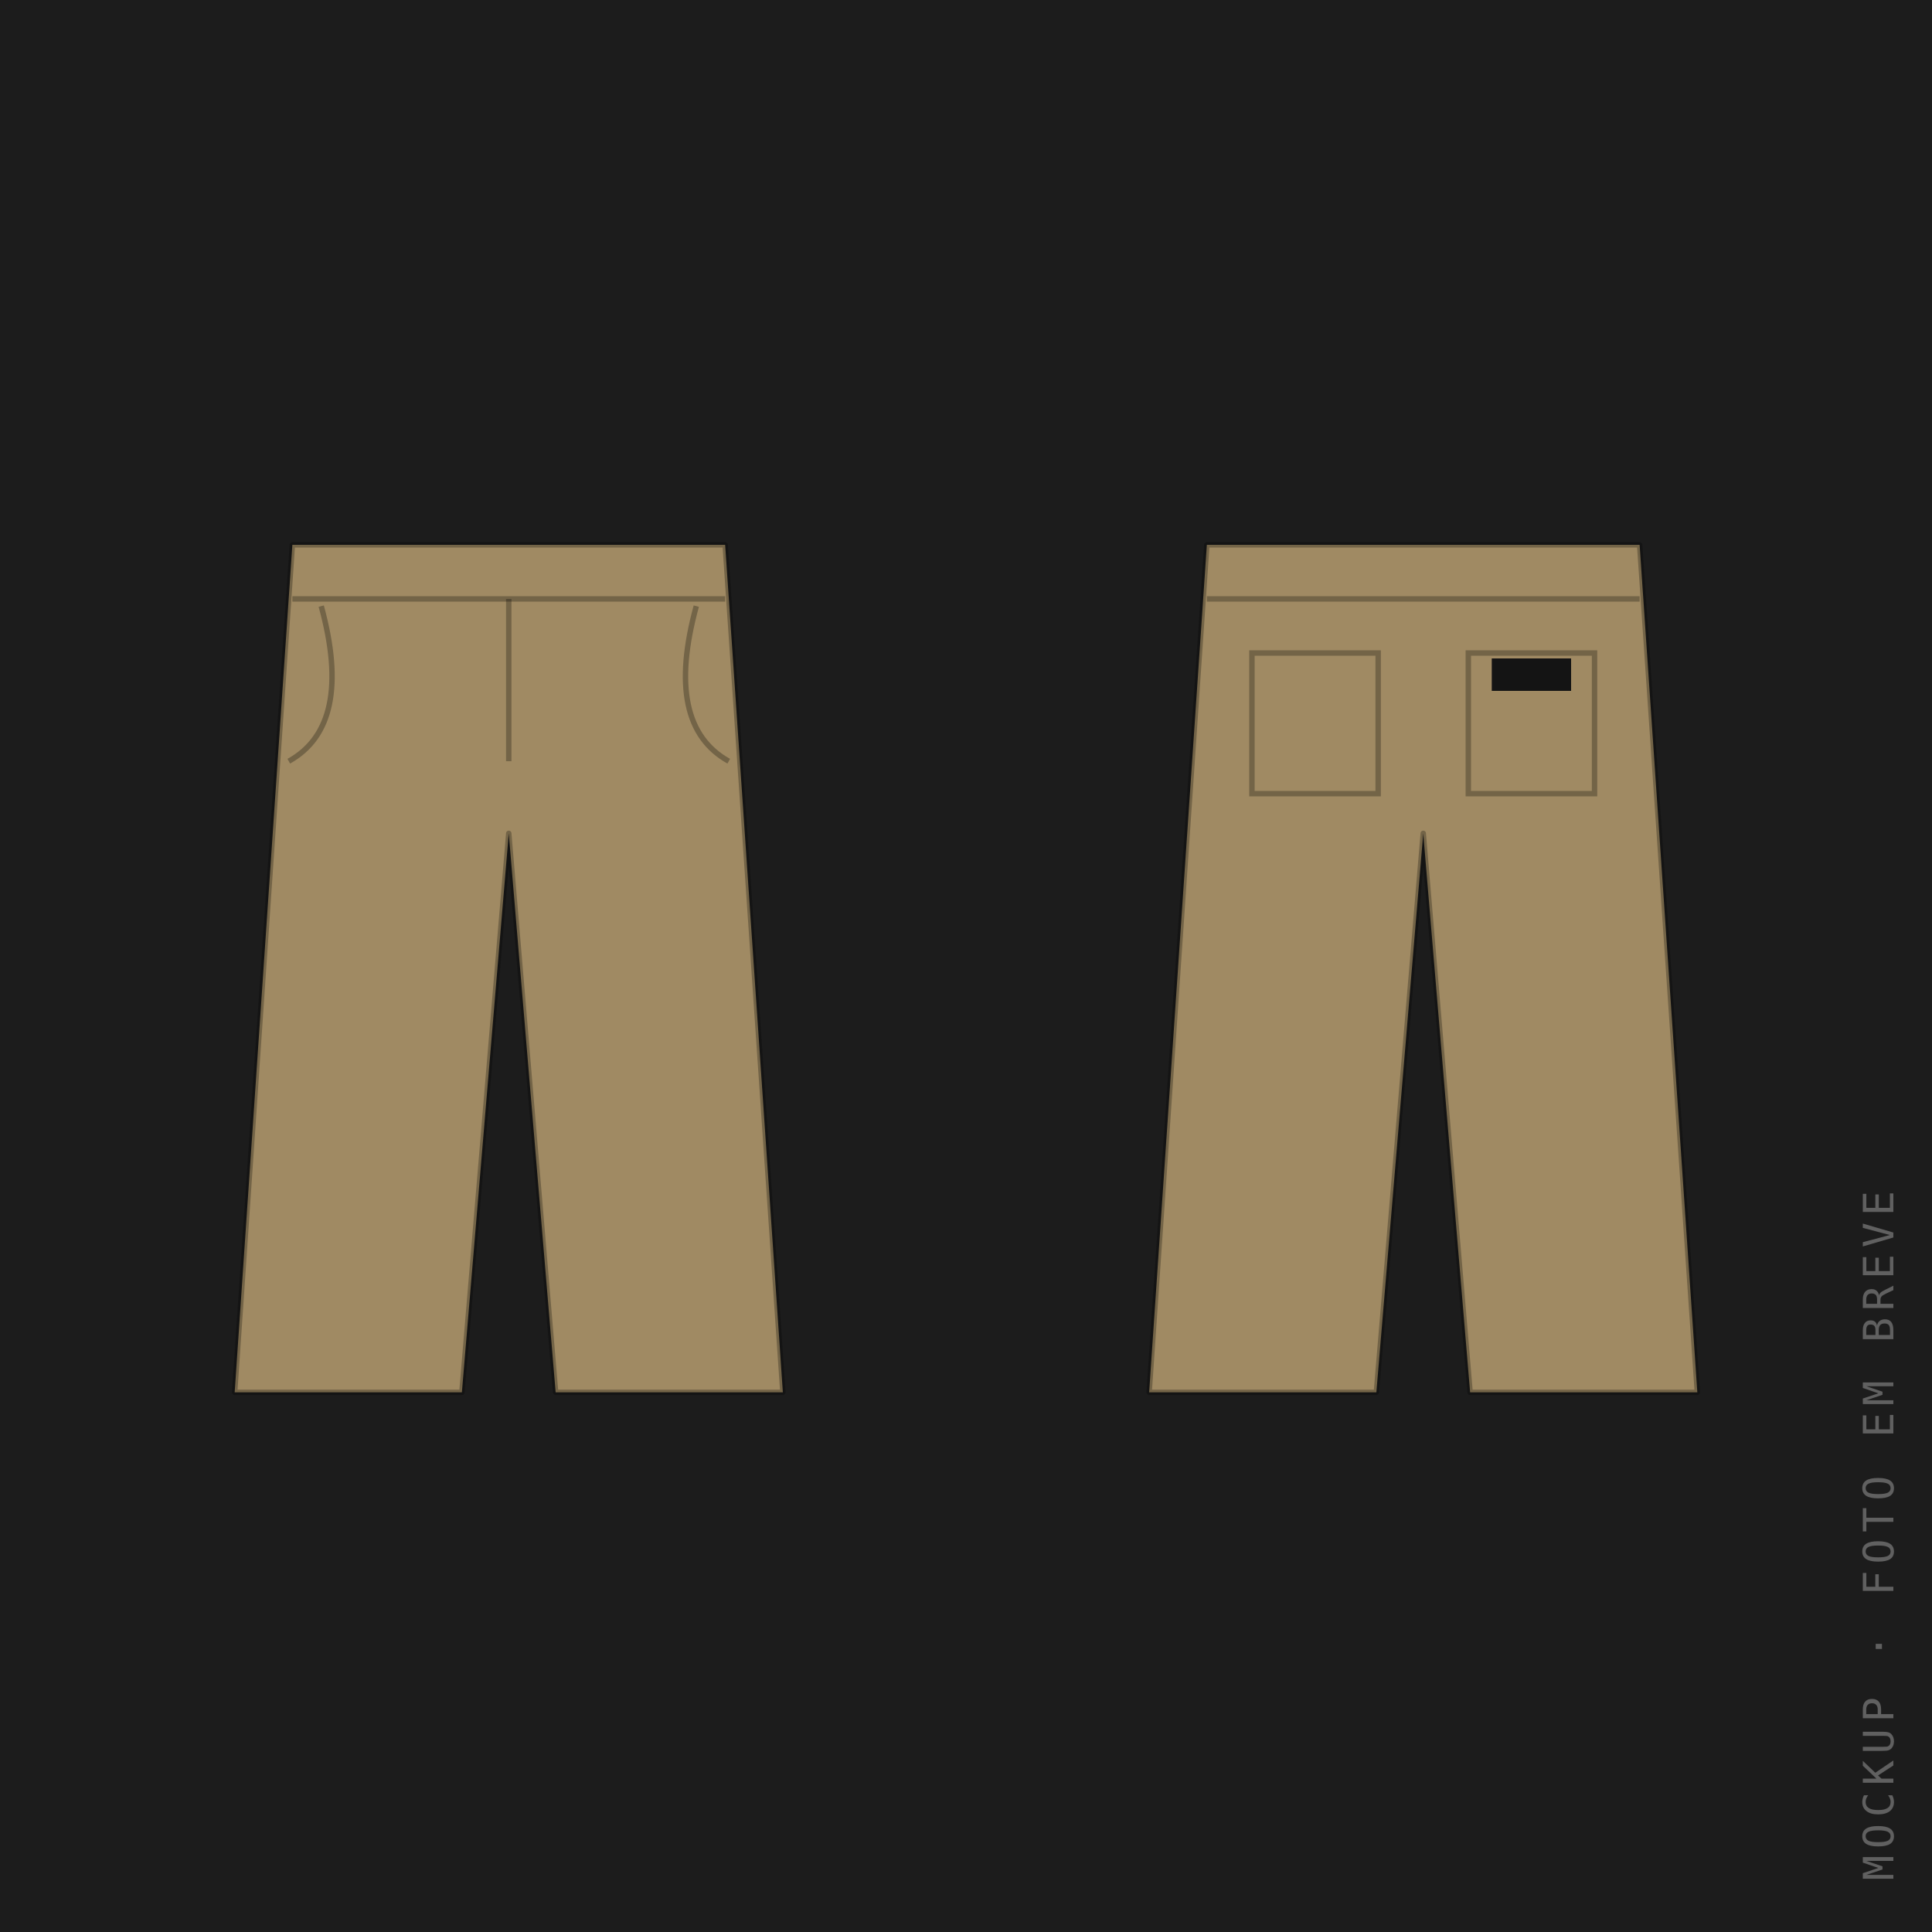
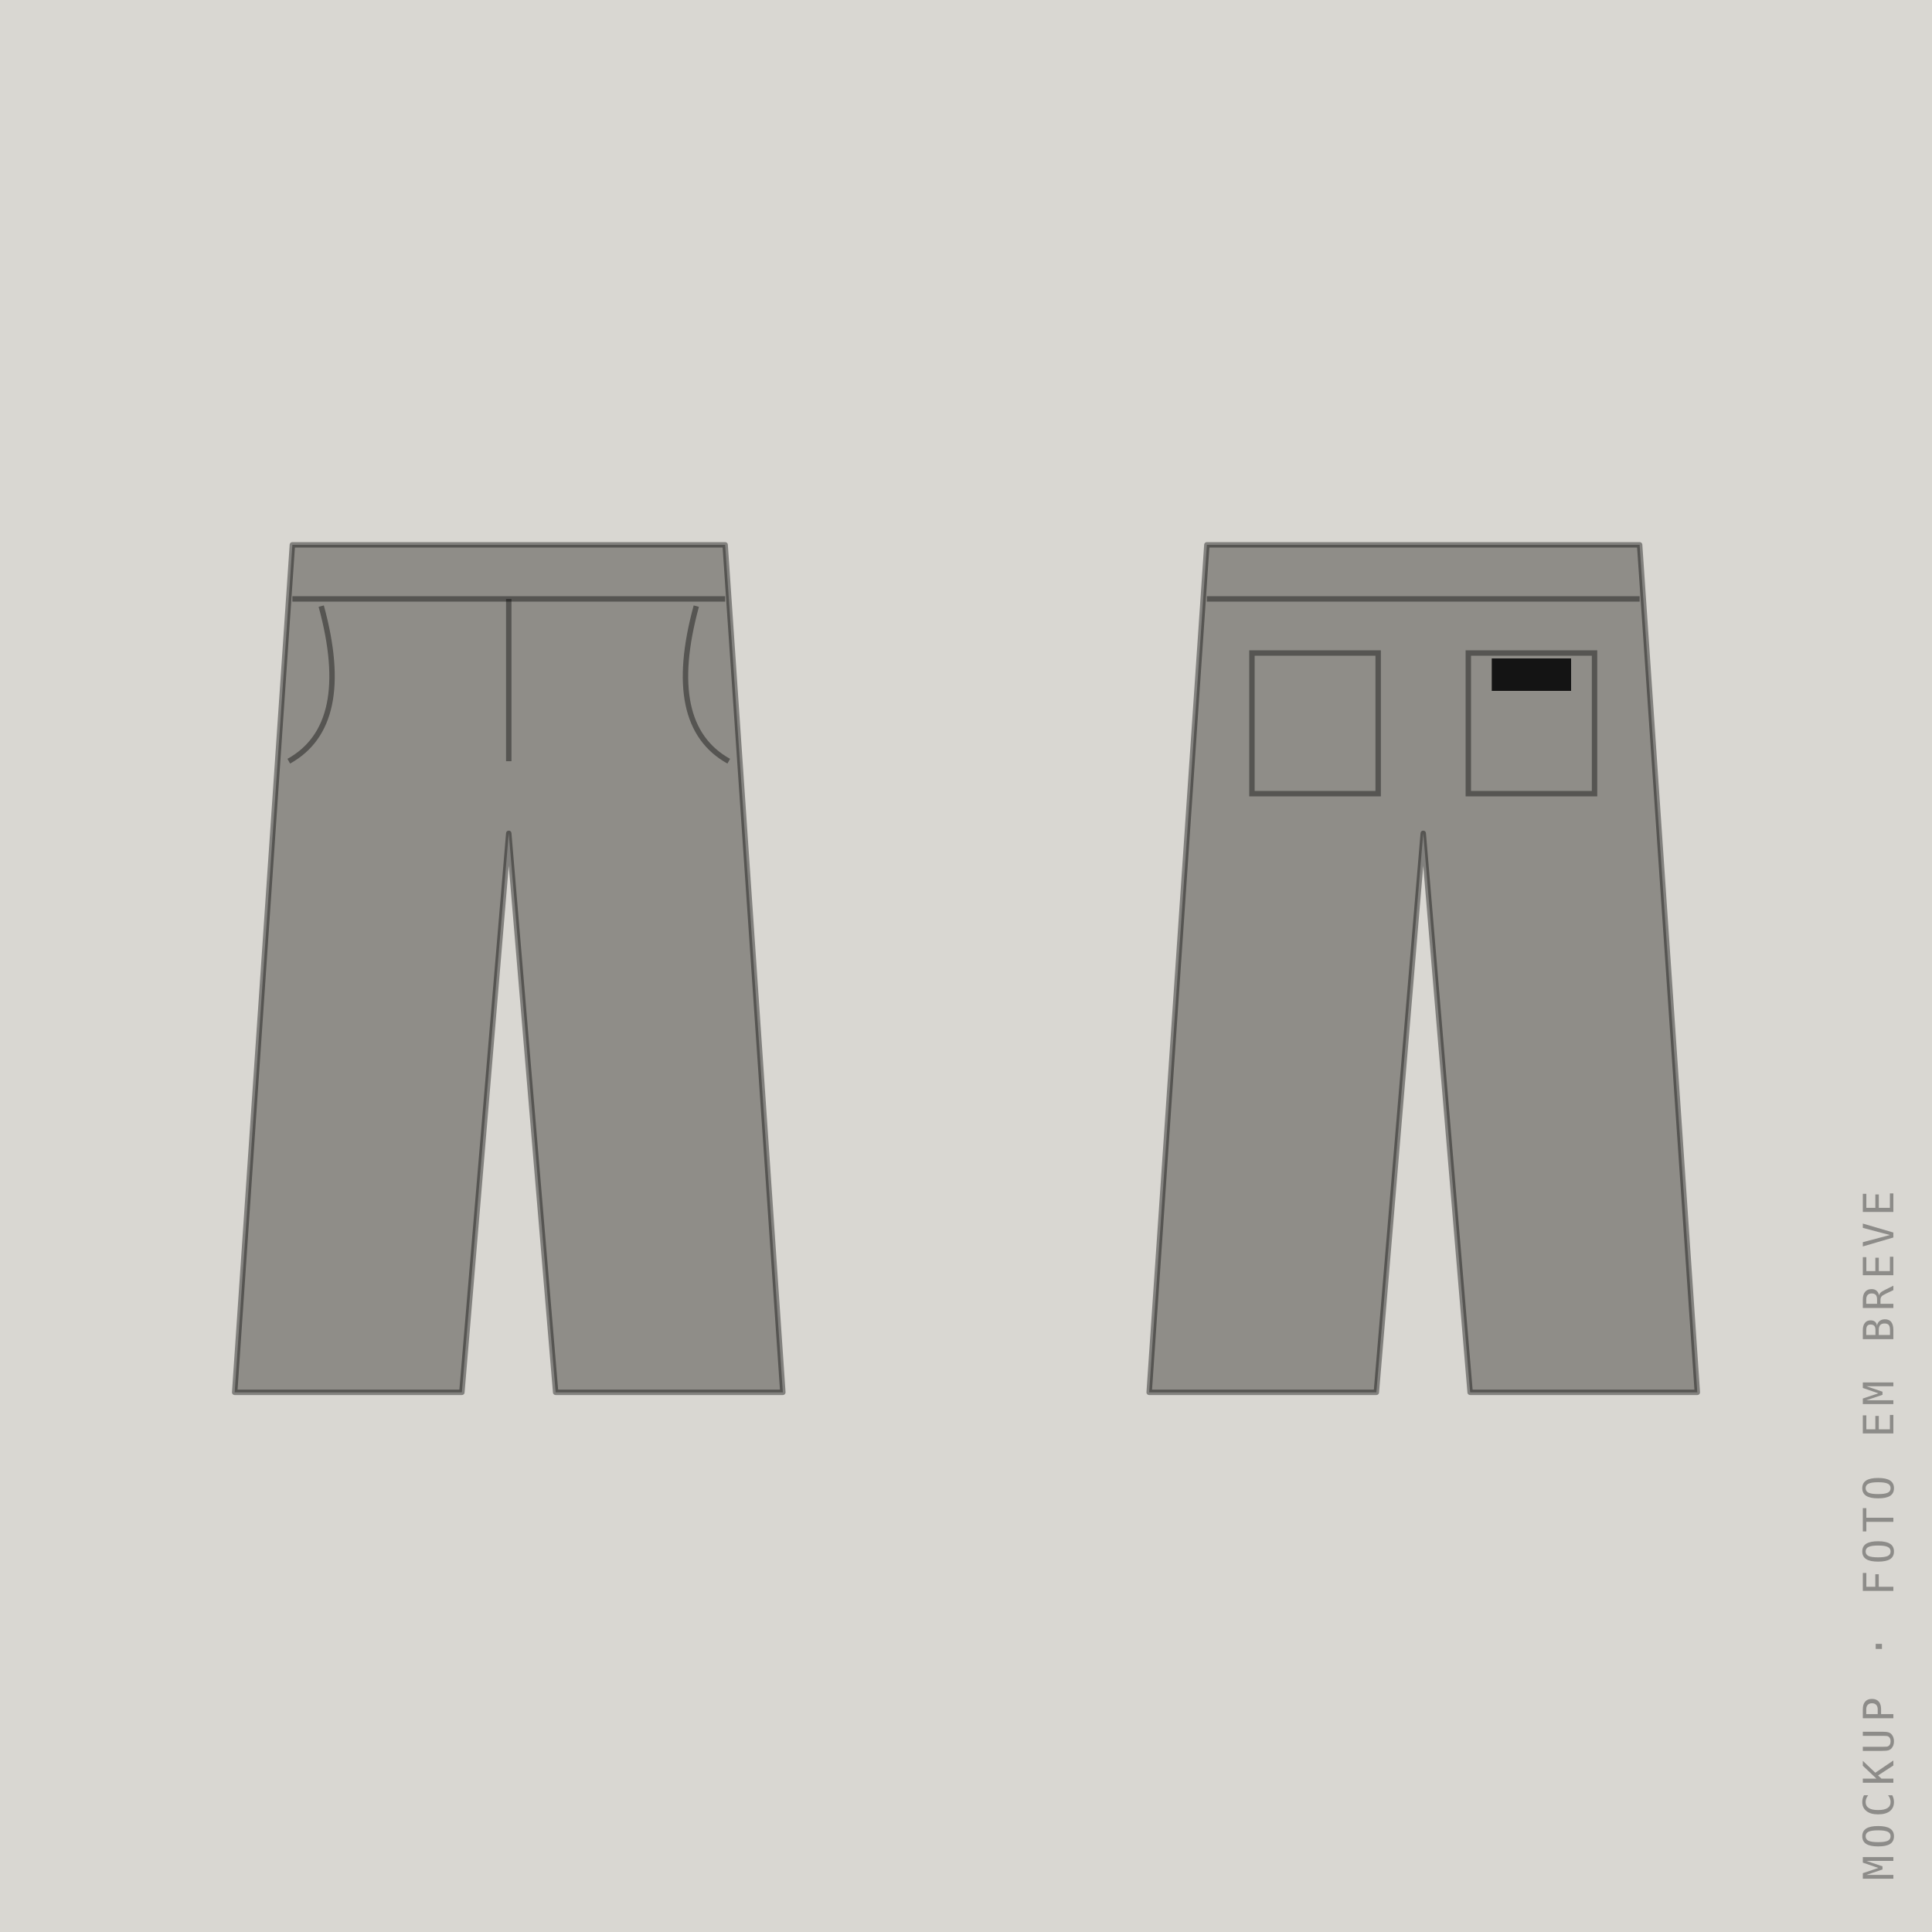
<svg xmlns="http://www.w3.org/2000/svg" viewBox="0 0 600 600">
-   <rect width="600" height="600" fill="#1c1c1c" />
+   <rect width="600" height="600" fill="#d9d7d2" />
  <g transform="translate(-10 130) scale(.56)">
-     <path d="M180 70 L420 70 L452 540 L326 540 L300 230 L274 540 L148 540 Z" fill="#a08a63" stroke="rgba(0,0,0,.28)" stroke-width="3" stroke-linejoin="round" />
-     <path d="M180 100 L420 100" stroke="rgba(0,0,0,.28)" stroke-width="3" />
-     <path d="M300 100 L300 190 M196 104 Q214 170 178 190 M404 104 Q386 170 422 190" fill="none" stroke="rgba(0,0,0,.28)" stroke-width="3" />
+     <path d="M180 70 L420 70 L452 540 L326 540 L300 230 L274 540 L148 540 Z" fill="#8f8d88" stroke="rgba(0,0,0,.4)" stroke-width="3" stroke-linejoin="round" />
+     <path d="M180 100 L420 100" stroke="rgba(0,0,0,.4)" stroke-width="3" />
+     <path d="M300 100 L300 190 M196 104 Q214 170 178 190 M404 104 Q386 170 422 190" fill="none" stroke="rgba(0,0,0,.4)" stroke-width="3" />
  </g>
  <g transform="translate(274 130) scale(.56)">
-     <path d="M180 70 L420 70 L452 540 L326 540 L300 230 L274 540 L148 540 Z" fill="#a08a63" stroke="rgba(0,0,0,.28)" stroke-width="3" stroke-linejoin="round" />
-     <path d="M180 100 L420 100" stroke="rgba(0,0,0,.28)" stroke-width="3" />
-     <rect x="205" y="130" width="70" height="78" fill="none" stroke="rgba(0,0,0,.28)" stroke-width="3" />
-     <rect x="325" y="130" width="70" height="78" fill="none" stroke="rgba(0,0,0,.28)" stroke-width="3" />
+     <path d="M180 70 L420 70 L452 540 L326 540 L300 230 L274 540 L148 540 Z" fill="#8f8d88" stroke="rgba(0,0,0,.4)" stroke-width="3" stroke-linejoin="round" />
+     <path d="M180 100 L420 100" stroke="rgba(0,0,0,.4)" stroke-width="3" />
+     <rect x="205" y="130" width="70" height="78" fill="none" stroke="rgba(0,0,0,.4)" stroke-width="3" />
+     <rect x="325" y="130" width="70" height="78" fill="none" stroke="rgba(0,0,0,.4)" stroke-width="3" />
    <rect x="338" y="133" width="44" height="18" fill="#141414" />
  </g>
-   <text transform="translate(588 584) rotate(-90)" font-family="monospace" font-size="13" letter-spacing="2" fill="rgba(255,255,255,.3)">MOCKUP · FOTO EM BREVE</text>
+   <text transform="translate(588 584) rotate(-90)" font-family="monospace" font-size="13" letter-spacing="2" fill="rgba(0,0,0,.35)">MOCKUP · FOTO EM BREVE</text>
</svg>
